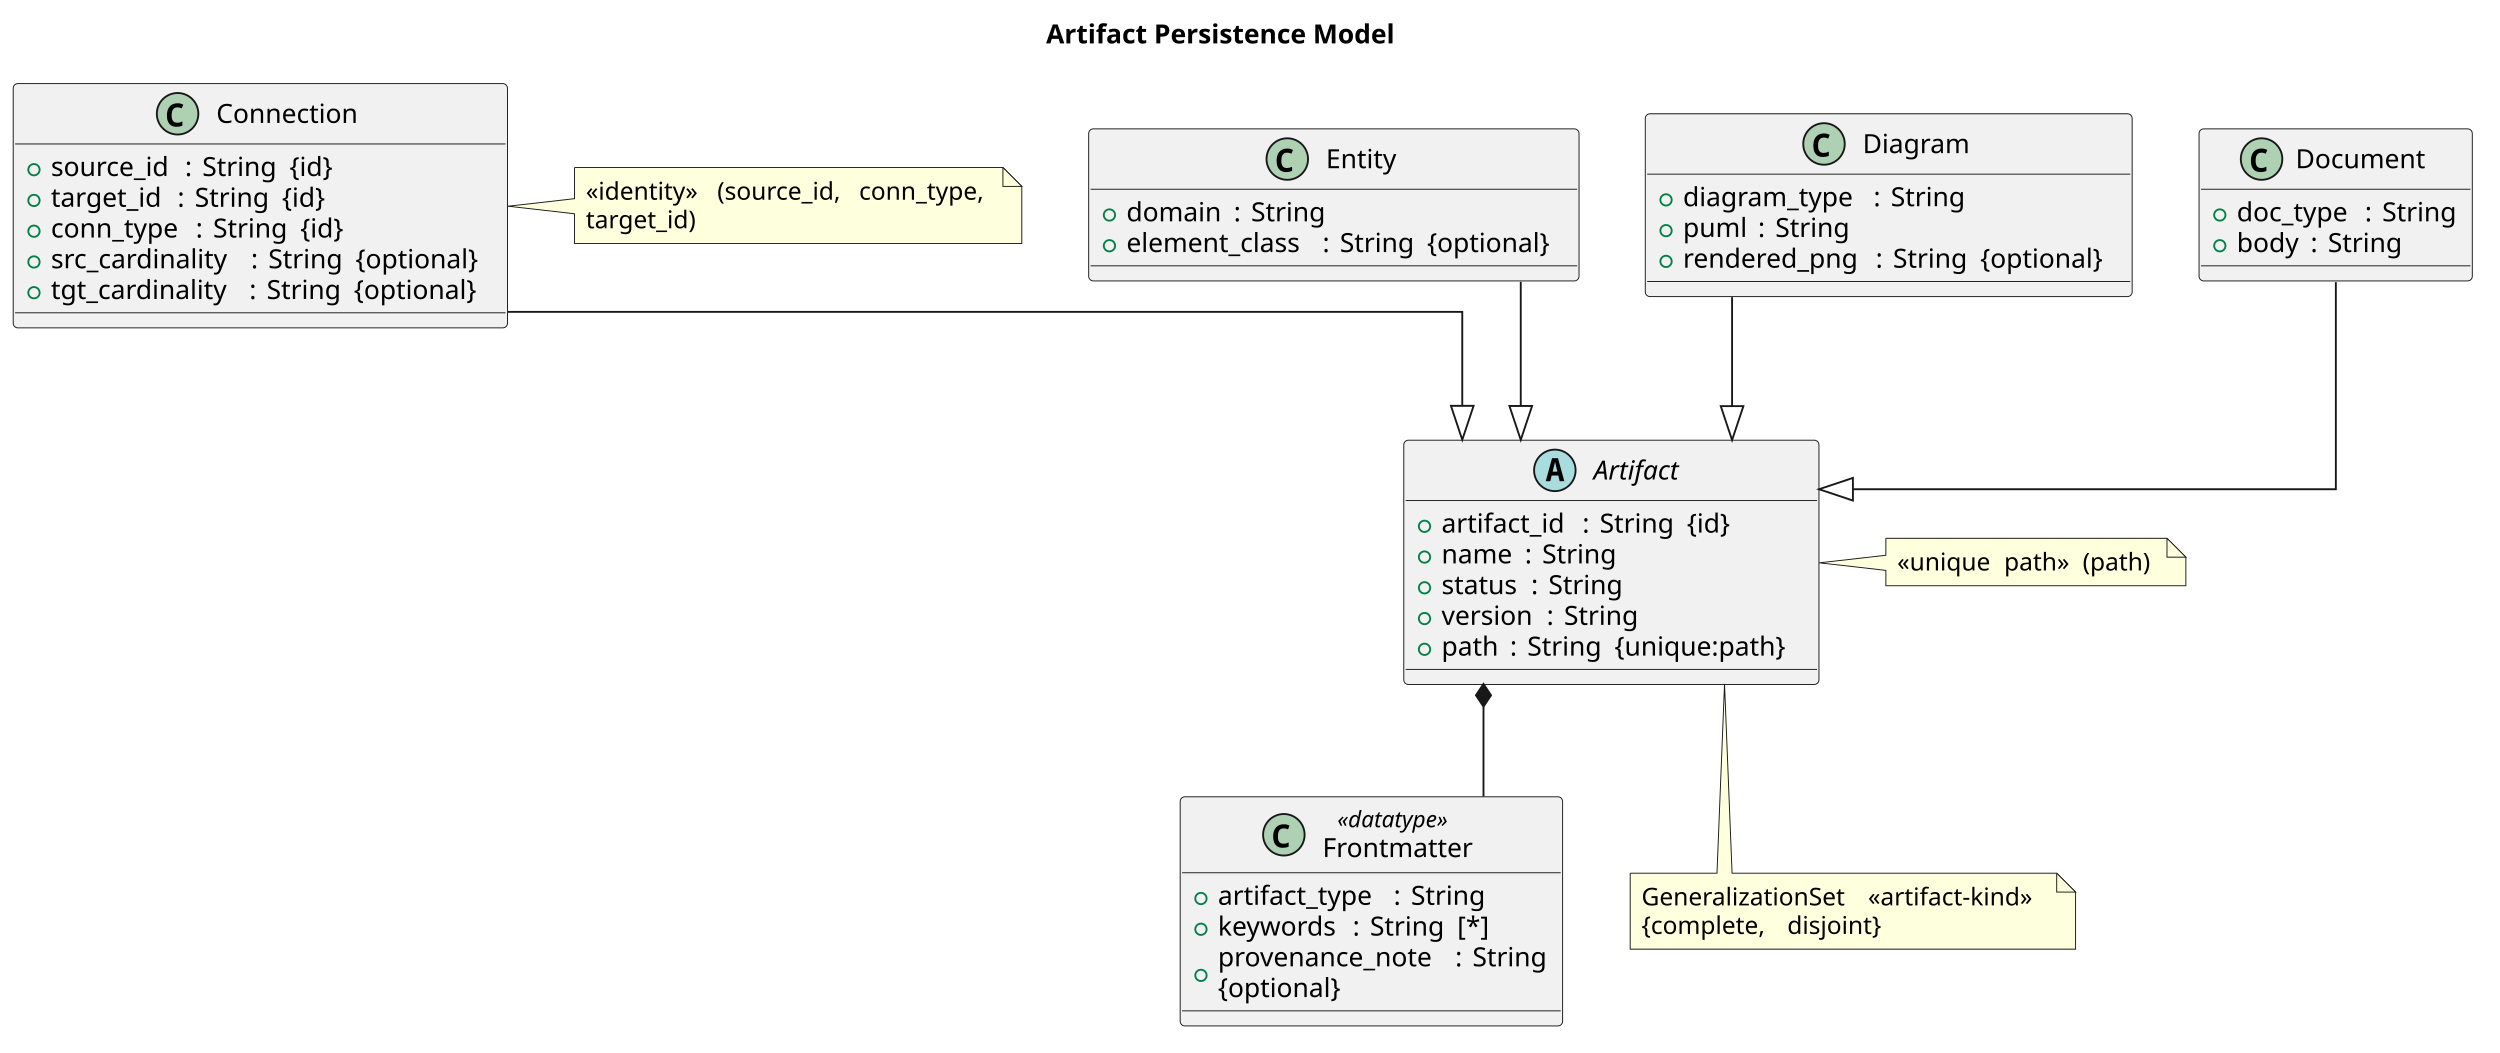
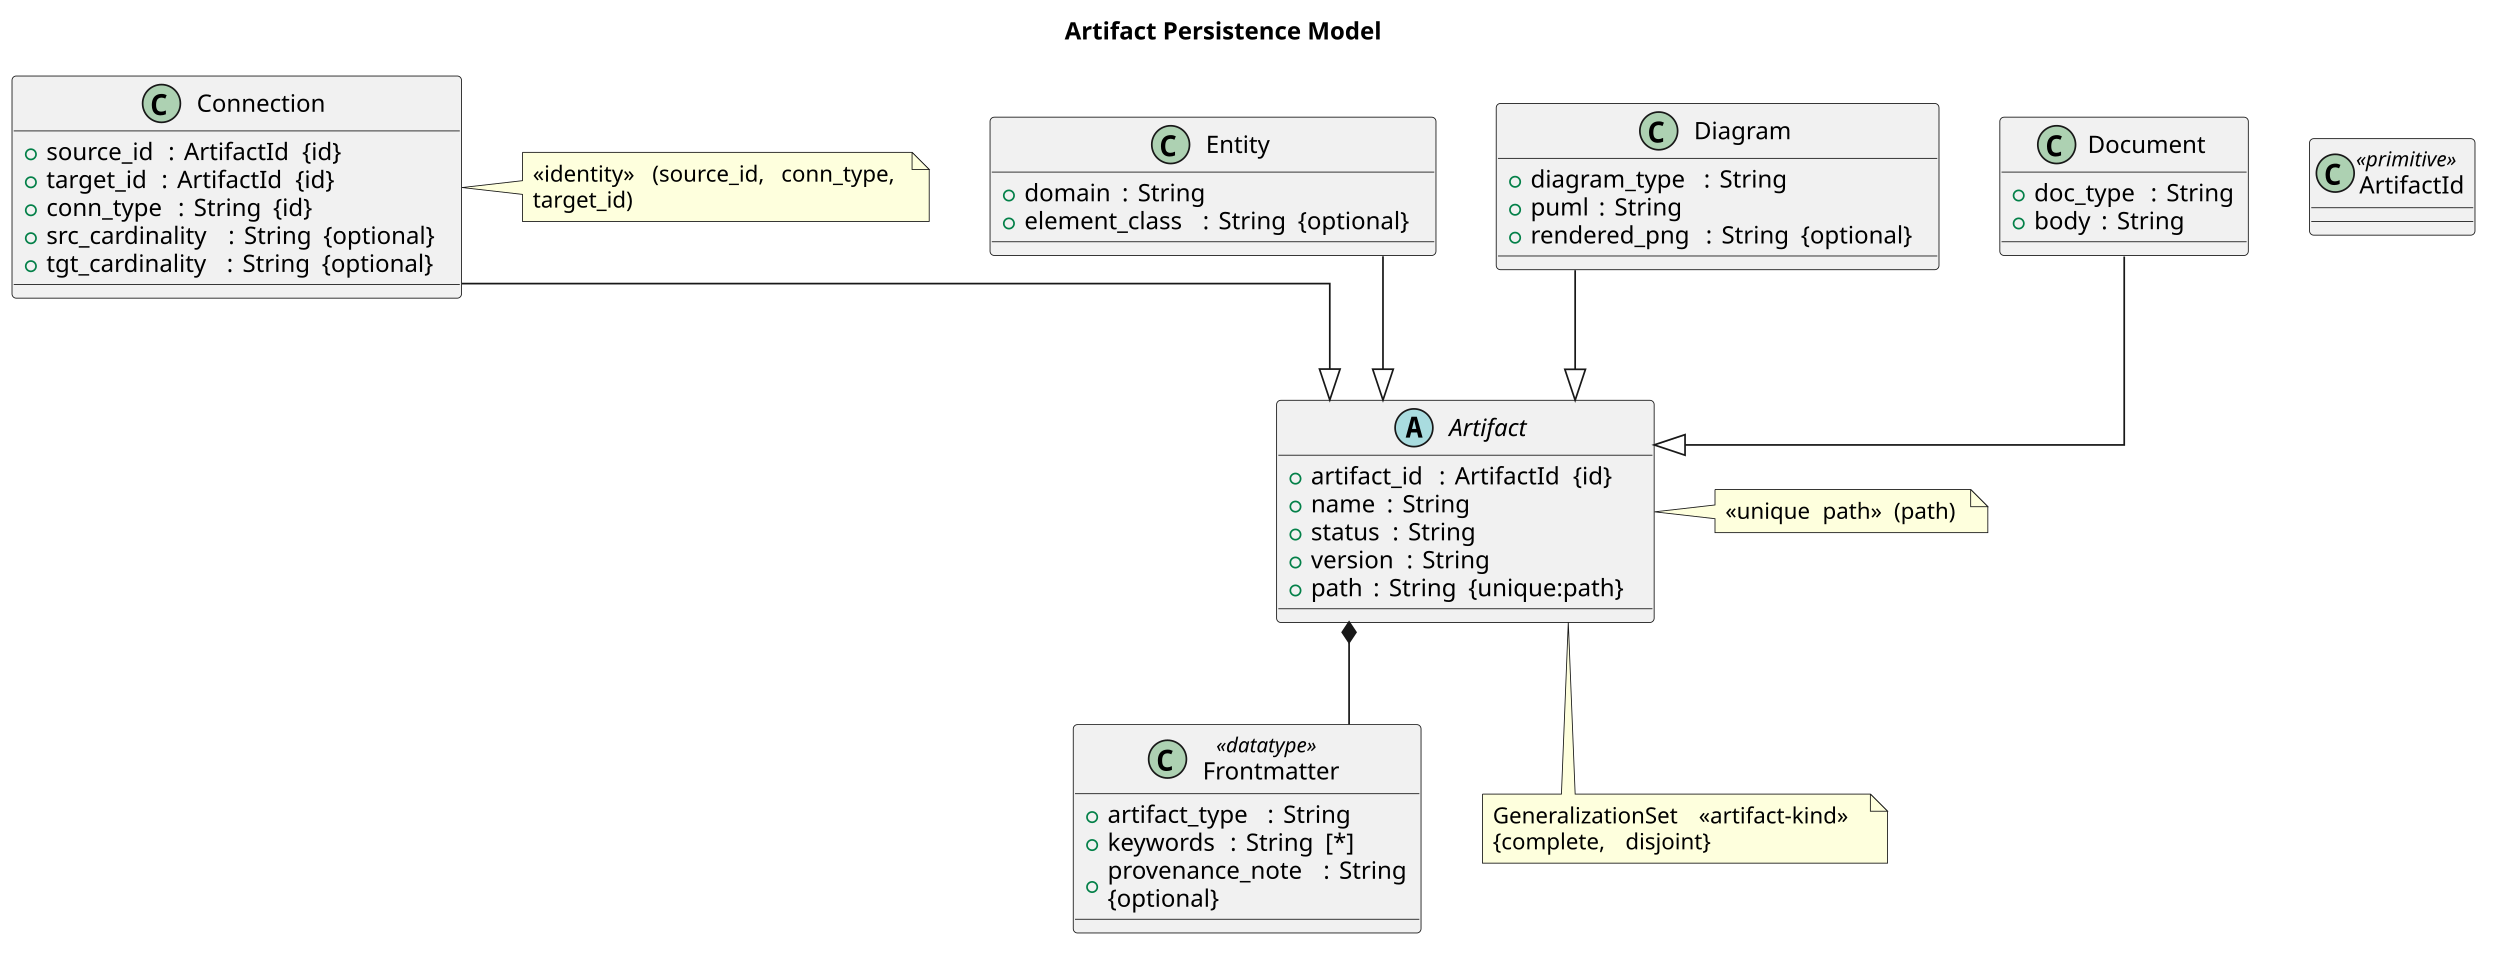
- <svg xmlns="http://www.w3.org/2000/svg" contentStyleType="text/css" data-diagram-type="CLASS" height="558px" preserveAspectRatio="none" style="width:1325px;height:558px;background:#FFFFFF;" version="1.1" viewBox="0 0 1325 558" width="1325px" zoomAndPan="magnify">
+ <svg xmlns="http://www.w3.org/2000/svg" contentStyleType="text/css" data-diagram-type="CLASS" height="558px" preserveAspectRatio="none" style="width:1457px;height:558px;background:#FFFFFF;" version="1.1" viewBox="0 0 1457 558" width="1457px" zoomAndPan="magnify">
  <defs />
  <g>
    <g class="title" data-source-line="1">
-       <text fill="#000000" font-family="sans-serif" font-size="14" font-weight="700" lengthAdjust="spacing" textLength="209.446" x="554.438" y="22.995">Artifact Persistence Model</text>
-     </g>
-     <g class="entity" data-qualified-name="_CLF_1782085920_ShZ_Qq_artifact" data-source-line="6" id="ent0002">
+       <text fill="#000000" font-family="sans-serif" font-size="14" font-weight="700" lengthAdjust="spacing" textLength="209.446" x="620.488" y="22.995">Artifact Persistence Model</text>
+     </g>
+     <g class="entity" data-qualified-name="_CLF_1786983687_foS_lP_artifact_id" data-source-line="6" id="ent0002">
+       <rect fill="#F1F1F1" height="56.266" rx="2.5" ry="2.5" style="stroke:#181818;stroke-width:0.5;" width="96.422" x="1346" y="80.797" />
+       <ellipse cx="1361" cy="100.93" fill="#ADD1B2" rx="11" ry="11" style="stroke:#181818;stroke-width:1;" />
+       <path d="M1360.469,107.852 Q1358.719,107.852 1357.578,107.117 Q1356.453,106.367 1355.891,105.023 Q1355.344,103.664 1355.344,101.867 Q1355.344,99.836 1356,98.383 Q1356.656,96.93 1357.938,96.148 Q1359.219,95.367 1361.094,95.367 Q1361.984,95.367 1362.656,95.555 Q1363.328,95.727 1364.016,96.07 L1363.203,98.086 Q1362.578,97.773 1362.031,97.648 Q1361.5,97.523 1361.016,97.523 Q1359.844,97.523 1359.141,98.055 Q1358.438,98.586 1358.141,99.539 Q1357.844,100.492 1357.844,101.758 Q1357.844,103.773 1358.562,104.742 Q1359.281,105.695 1360.875,105.695 Q1361.469,105.695 1362.094,105.539 Q1362.719,105.383 1363.547,105.008 L1363.547,107.227 Q1362.812,107.539 1362.016,107.695 Q1361.234,107.852 1360.469,107.852 Z " fill="#000000" />
+       <text fill="#000000" font-family="sans-serif" font-size="12" font-style="italic" lengthAdjust="spacing" textLength="68.244" x="1373.089" y="96.936">«primitive»</text>
+       <text fill="#000000" font-family="sans-serif" font-size="14" lengthAdjust="spacing" textLength="64.422" x="1375" y="112.761">ArtifactId</text>
+       <line style="stroke:#181818;stroke-width:0.5;" x1="1347" x2="1441.422" y1="121.062" y2="121.062" />
+       <line style="stroke:#181818;stroke-width:0.5;" x1="1347" x2="1441.422" y1="129.062" y2="129.062" />
+     </g>
+     <g class="entity" data-qualified-name="_CLF_1782085920_ShZ_Qq_artifact" data-source-line="9" id="ent0003">
      <rect fill="#F1F1F1" height="129.484" rx="2.5" ry="2.5" style="stroke:#181818;stroke-width:0.5;" width="220.045" x="744" y="233.297" />
      <ellipse cx="824.069" cy="249.297" fill="#A9DCDF" rx="11" ry="11" style="stroke:#181818;stroke-width:1;" />
      <path d="M819.241,255.047 L822.585,242.859 L825.726,242.859 L829.101,255.047 L826.632,255.047 L825.898,252.031 L822.382,252.031 L821.632,255.047 L819.241,255.047 Z M823.648,247 L822.898,250 L825.413,250 L824.694,247 Q824.554,246.422 824.429,245.875 Q824.304,245.312 824.163,244.734 Q824.054,245.312 823.913,245.875 Q823.773,246.422 823.648,247 Z " fill="#000000" />
      <text fill="#000000" font-family="sans-serif" font-size="14" font-style="italic" lengthAdjust="spacing" textLength="51.406" x="844.569" y="254.144">Artifact</text>
      <line style="stroke:#181818;stroke-width:0.5;" x1="745" x2="963.045" y1="265.297" y2="265.297" />
      <g data-visibility-modifier="PUBLIC_FIELD">
        <ellipse cx="755" cy="278.945" fill="none" rx="3" ry="3" style="stroke:#038048;stroke-width:1;" />
      </g>
      <text fill="#000000" font-family="sans-serif" font-size="14" lengthAdjust="spacing" textLength="70.185" x="764" y="282.292">artifact_id</text>
      <text fill="#000000" font-family="sans-serif" font-size="14" lengthAdjust="spacing" textLength="4.45" x="834.185" y="282.292"> </text>
      <text fill="#000000" font-family="sans-serif" font-size="14" lengthAdjust="spacing" textLength="4.717" x="838.635" y="282.292">:</text>
      <text fill="#000000" font-family="sans-serif" font-size="14" lengthAdjust="spacing" textLength="4.45" x="843.352" y="282.292"> </text>
-       <text fill="#000000" font-family="sans-serif" font-size="14" lengthAdjust="spacing" textLength="41.781" x="847.802" y="282.292">String</text>
-       <text fill="#000000" font-family="sans-serif" font-size="14" lengthAdjust="spacing" textLength="4.45" x="889.583" y="282.292"> </text>
-       <text fill="#000000" font-family="sans-serif" font-size="14" lengthAdjust="spacing" textLength="30.591" x="894.033" y="282.292">{id}</text>
+       <text fill="#000000" font-family="sans-serif" font-size="14" lengthAdjust="spacing" textLength="64.422" x="847.802" y="282.292">ArtifactId</text>
+       <text fill="#000000" font-family="sans-serif" font-size="14" lengthAdjust="spacing" textLength="4.45" x="912.224" y="282.292"> </text>
+       <text fill="#000000" font-family="sans-serif" font-size="14" lengthAdjust="spacing" textLength="30.591" x="916.674" y="282.292">{id}</text>
      <g data-visibility-modifier="PUBLIC_FIELD">
        <ellipse cx="755" cy="295.242" fill="none" rx="3" ry="3" style="stroke:#038048;stroke-width:1;" />
      </g>
      <text fill="#000000" font-family="sans-serif" font-size="14" lengthAdjust="spacing" textLength="39.703" x="764" y="298.589">name</text>
      <text fill="#000000" font-family="sans-serif" font-size="14" lengthAdjust="spacing" textLength="4.45" x="803.703" y="298.589"> </text>
      <text fill="#000000" font-family="sans-serif" font-size="14" lengthAdjust="spacing" textLength="4.717" x="808.153" y="298.589">:</text>
      <text fill="#000000" font-family="sans-serif" font-size="14" lengthAdjust="spacing" textLength="4.45" x="812.87" y="298.589"> </text>
      <text fill="#000000" font-family="sans-serif" font-size="14" lengthAdjust="spacing" textLength="41.781" x="817.32" y="298.589">String</text>
      <g data-visibility-modifier="PUBLIC_FIELD">
        <ellipse cx="755" cy="311.539" fill="none" rx="3" ry="3" style="stroke:#038048;stroke-width:1;" />
      </g>
      <text fill="#000000" font-family="sans-serif" font-size="14" lengthAdjust="spacing" textLength="43.019" x="764" y="314.886">status</text>
      <text fill="#000000" font-family="sans-serif" font-size="14" lengthAdjust="spacing" textLength="4.45" x="807.019" y="314.886"> </text>
      <text fill="#000000" font-family="sans-serif" font-size="14" lengthAdjust="spacing" textLength="4.717" x="811.469" y="314.886">:</text>
      <text fill="#000000" font-family="sans-serif" font-size="14" lengthAdjust="spacing" textLength="4.45" x="816.186" y="314.886"> </text>
      <text fill="#000000" font-family="sans-serif" font-size="14" lengthAdjust="spacing" textLength="41.781" x="820.636" y="314.886">String</text>
      <g data-visibility-modifier="PUBLIC_FIELD">
        <ellipse cx="755" cy="327.836" fill="none" rx="3" ry="3" style="stroke:#038048;stroke-width:1;" />
      </g>
      <text fill="#000000" font-family="sans-serif" font-size="14" lengthAdjust="spacing" textLength="51.276" x="764" y="331.183">version</text>
      <text fill="#000000" font-family="sans-serif" font-size="14" lengthAdjust="spacing" textLength="4.45" x="815.276" y="331.183"> </text>
      <text fill="#000000" font-family="sans-serif" font-size="14" lengthAdjust="spacing" textLength="4.717" x="819.727" y="331.183">:</text>
      <text fill="#000000" font-family="sans-serif" font-size="14" lengthAdjust="spacing" textLength="4.45" x="824.443" y="331.183"> </text>
      <text fill="#000000" font-family="sans-serif" font-size="14" lengthAdjust="spacing" textLength="41.781" x="828.894" y="331.183">String</text>
      <g data-visibility-modifier="PUBLIC_FIELD">
        <ellipse cx="755" cy="344.133" fill="none" rx="3" ry="3" style="stroke:#038048;stroke-width:1;" />
      </g>
      <text fill="#000000" font-family="sans-serif" font-size="14" lengthAdjust="spacing" textLength="31.828" x="764" y="347.479">path</text>
      <text fill="#000000" font-family="sans-serif" font-size="14" lengthAdjust="spacing" textLength="4.45" x="795.828" y="347.479"> </text>
      <text fill="#000000" font-family="sans-serif" font-size="14" lengthAdjust="spacing" textLength="4.717" x="800.278" y="347.479">:</text>
      <text fill="#000000" font-family="sans-serif" font-size="14" lengthAdjust="spacing" textLength="4.45" x="804.995" y="347.479"> </text>
      <text fill="#000000" font-family="sans-serif" font-size="14" lengthAdjust="spacing" textLength="41.781" x="809.445" y="347.479">String</text>
      <text fill="#000000" font-family="sans-serif" font-size="14" lengthAdjust="spacing" textLength="4.45" x="851.227" y="347.479"> </text>
      <text fill="#000000" font-family="sans-serif" font-size="14" lengthAdjust="spacing" textLength="102.368" x="855.677" y="347.479">{unique:path}</text>
      <line style="stroke:#181818;stroke-width:0.5;" x1="745" x2="963.045" y1="354.781" y2="354.781" />
    </g>
-     <g class="entity" data-qualified-name="GMN3" data-source-line="14" id="ent0004">
+     <g class="entity" data-qualified-name="GMN4" data-source-line="17" id="ent0005">
      <path d="M999.5,285.297 L999.5,294.297 L964.19,298.297 L999.5,302.297 L999.5,310.43 A0,0 0 0 0 999.5,310.43 L1158.504,310.43 A0,0 0 0 0 1158.504,310.43 L1158.504,295.297 L1148.504,285.297 L999.5,285.297 A0,0 0 0 0 999.5,285.297" fill="#FEFFDD" style="stroke:#181818;stroke-width:0.5;" />
      <path d="M1148.504,285.297 L1148.504,295.297 L1158.504,295.297 L1148.504,285.297" fill="#FEFFDD" style="stroke:#181818;stroke-width:0.5;" />
      <text fill="#000000" font-family="sans-serif" font-size="13" lengthAdjust="spacing" textLength="52.533" x="1005.5" y="302.364">«unique</text>
      <text fill="#000000" font-family="sans-serif" font-size="13" lengthAdjust="spacing" textLength="4.132" x="1058.033" y="302.364"> </text>
      <text fill="#000000" font-family="sans-serif" font-size="13" lengthAdjust="spacing" textLength="37.508" x="1062.166" y="302.364">path»</text>
      <text fill="#000000" font-family="sans-serif" font-size="13" lengthAdjust="spacing" textLength="4.132" x="1099.674" y="302.364"> </text>
      <text fill="#000000" font-family="sans-serif" font-size="13" lengthAdjust="spacing" textLength="39.698" x="1103.806" y="302.364">(path)</text>
    </g>
-     <g class="entity" data-qualified-name="_CLF_1782085920_wrZtUi_entity" data-source-line="17" id="ent0006">
+     <g class="entity" data-qualified-name="_CLF_1782085920_wrZtUi_entity" data-source-line="20" id="ent0007">
      <rect fill="#F1F1F1" height="80.594" rx="2.5" ry="2.5" style="stroke:#181818;stroke-width:0.5;" width="259.885" x="577" y="68.297" />
      <ellipse cx="682.256" cy="84.297" fill="#ADD1B2" rx="11" ry="11" style="stroke:#181818;stroke-width:1;" />
      <path d="M681.725,91.219 Q679.975,91.219 678.835,90.484 Q677.71,89.734 677.147,88.391 Q676.6,87.031 676.6,85.234 Q676.6,83.203 677.256,81.75 Q677.913,80.297 679.194,79.516 Q680.475,78.734 682.35,78.734 Q683.241,78.734 683.913,78.922 Q684.585,79.094 685.272,79.438 L684.46,81.453 Q683.835,81.141 683.288,81.016 Q682.756,80.891 682.272,80.891 Q681.1,80.891 680.397,81.422 Q679.694,81.953 679.397,82.906 Q679.1,83.859 679.1,85.125 Q679.1,87.141 679.819,88.109 Q680.538,89.062 682.131,89.062 Q682.725,89.062 683.35,88.906 Q683.975,88.75 684.803,88.375 L684.803,90.594 Q684.069,90.906 683.272,91.062 Q682.491,91.219 681.725,91.219 Z " fill="#000000" />
      <text fill="#000000" font-family="sans-serif" font-size="14" lengthAdjust="spacing" textLength="40.872" x="702.756" y="89.144">Entity</text>
      <line style="stroke:#181818;stroke-width:0.5;" x1="578" x2="835.885" y1="100.297" y2="100.297" />
      <g data-visibility-modifier="PUBLIC_FIELD">
        <ellipse cx="588" cy="113.945" fill="none" rx="3" ry="3" style="stroke:#038048;stroke-width:1;" />
      </g>
      <text fill="#000000" font-family="sans-serif" font-size="14" lengthAdjust="spacing" textLength="52.432" x="597" y="117.292">domain</text>
      <text fill="#000000" font-family="sans-serif" font-size="14" lengthAdjust="spacing" textLength="4.45" x="649.432" y="117.292"> </text>
      <text fill="#000000" font-family="sans-serif" font-size="14" lengthAdjust="spacing" textLength="4.717" x="653.882" y="117.292">:</text>
      <text fill="#000000" font-family="sans-serif" font-size="14" lengthAdjust="spacing" textLength="4.45" x="658.599" y="117.292"> </text>
      <text fill="#000000" font-family="sans-serif" font-size="14" lengthAdjust="spacing" textLength="41.781" x="663.049" y="117.292">String</text>
      <g data-visibility-modifier="PUBLIC_FIELD">
        <ellipse cx="588" cy="130.242" fill="none" rx="3" ry="3" style="stroke:#038048;stroke-width:1;" />
      </g>
      <text fill="#000000" font-family="sans-serif" font-size="14" lengthAdjust="spacing" textLength="99.483" x="597" y="133.589">element_class</text>
      <text fill="#000000" font-family="sans-serif" font-size="14" lengthAdjust="spacing" textLength="4.45" x="696.483" y="133.589"> </text>
      <text fill="#000000" font-family="sans-serif" font-size="14" lengthAdjust="spacing" textLength="4.717" x="700.934" y="133.589">:</text>
      <text fill="#000000" font-family="sans-serif" font-size="14" lengthAdjust="spacing" textLength="4.45" x="705.65" y="133.589"> </text>
      <text fill="#000000" font-family="sans-serif" font-size="14" lengthAdjust="spacing" textLength="41.781" x="710.101" y="133.589">String</text>
      <text fill="#000000" font-family="sans-serif" font-size="14" lengthAdjust="spacing" textLength="4.45" x="751.882" y="133.589"> </text>
      <text fill="#000000" font-family="sans-serif" font-size="14" lengthAdjust="spacing" textLength="74.553" x="756.332" y="133.589">{optional}</text>
      <line style="stroke:#181818;stroke-width:0.5;" x1="578" x2="835.885" y1="140.891" y2="140.891" />
    </g>
-     <g class="entity" data-qualified-name="_CLF_1782085920_LEgkrJ_connection" data-source-line="22" id="ent0007">
+     <g class="entity" data-qualified-name="_CLF_1782085920_LEgkrJ_connection" data-source-line="25" id="ent0008">
      <rect fill="#F1F1F1" height="129.484" rx="2.5" ry="2.5" style="stroke:#181818;stroke-width:0.5;" width="261.963" x="7" y="44.297" />
      <ellipse cx="94.124" cy="60.297" fill="#ADD1B2" rx="11" ry="11" style="stroke:#181818;stroke-width:1;" />
      <path d="M93.593,67.219 Q91.843,67.219 90.702,66.484 Q89.577,65.734 89.015,64.391 Q88.468,63.031 88.468,61.234 Q88.468,59.203 89.124,57.75 Q89.78,56.297 91.061,55.516 Q92.343,54.734 94.218,54.734 Q95.108,54.734 95.78,54.922 Q96.452,55.094 97.14,55.438 L96.327,57.453 Q95.702,57.141 95.155,57.016 Q94.624,56.891 94.14,56.891 Q92.968,56.891 92.265,57.422 Q91.561,57.953 91.265,58.906 Q90.968,59.859 90.968,61.125 Q90.968,63.141 91.686,64.109 Q92.405,65.062 93.999,65.062 Q94.593,65.062 95.218,64.906 Q95.843,64.75 96.671,64.375 L96.671,66.594 Q95.936,66.906 95.14,67.062 Q94.358,67.219 93.593,67.219 Z " fill="#000000" />
      <text fill="#000000" font-family="sans-serif" font-size="14" lengthAdjust="spacing" textLength="79.215" x="114.624" y="65.144">Connection</text>
      <line style="stroke:#181818;stroke-width:0.5;" x1="8" x2="267.963" y1="76.297" y2="76.297" />
      <g data-visibility-modifier="PUBLIC_FIELD">
        <ellipse cx="18" cy="89.945" fill="none" rx="3" ry="3" style="stroke:#038048;stroke-width:1;" />
      </g>
      <text fill="#000000" font-family="sans-serif" font-size="14" lengthAdjust="spacing" textLength="66.575" x="27" y="93.292">source_id</text>
      <text fill="#000000" font-family="sans-serif" font-size="14" lengthAdjust="spacing" textLength="4.45" x="93.575" y="93.292"> </text>
      <text fill="#000000" font-family="sans-serif" font-size="14" lengthAdjust="spacing" textLength="4.717" x="98.025" y="93.292">:</text>
      <text fill="#000000" font-family="sans-serif" font-size="14" lengthAdjust="spacing" textLength="4.45" x="102.742" y="93.292"> </text>
-       <text fill="#000000" font-family="sans-serif" font-size="14" lengthAdjust="spacing" textLength="41.781" x="107.192" y="93.292">String</text>
-       <text fill="#000000" font-family="sans-serif" font-size="14" lengthAdjust="spacing" textLength="4.45" x="148.974" y="93.292"> </text>
-       <text fill="#000000" font-family="sans-serif" font-size="14" lengthAdjust="spacing" textLength="30.591" x="153.424" y="93.292">{id}</text>
+       <text fill="#000000" font-family="sans-serif" font-size="14" lengthAdjust="spacing" textLength="64.422" x="107.192" y="93.292">ArtifactId</text>
+       <text fill="#000000" font-family="sans-serif" font-size="14" lengthAdjust="spacing" textLength="4.45" x="171.614" y="93.292"> </text>
+       <text fill="#000000" font-family="sans-serif" font-size="14" lengthAdjust="spacing" textLength="30.591" x="176.065" y="93.292">{id}</text>
      <g data-visibility-modifier="PUBLIC_FIELD">
        <ellipse cx="18" cy="106.242" fill="none" rx="3" ry="3" style="stroke:#038048;stroke-width:1;" />
      </g>
      <text fill="#000000" font-family="sans-serif" font-size="14" lengthAdjust="spacing" textLength="62.59" x="27" y="109.589">target_id</text>
      <text fill="#000000" font-family="sans-serif" font-size="14" lengthAdjust="spacing" textLength="4.45" x="89.59" y="109.589"> </text>
      <text fill="#000000" font-family="sans-serif" font-size="14" lengthAdjust="spacing" textLength="4.717" x="94.04" y="109.589">:</text>
      <text fill="#000000" font-family="sans-serif" font-size="14" lengthAdjust="spacing" textLength="4.45" x="98.757" y="109.589"> </text>
-       <text fill="#000000" font-family="sans-serif" font-size="14" lengthAdjust="spacing" textLength="41.781" x="103.207" y="109.589">String</text>
-       <text fill="#000000" font-family="sans-serif" font-size="14" lengthAdjust="spacing" textLength="4.45" x="144.988" y="109.589"> </text>
-       <text fill="#000000" font-family="sans-serif" font-size="14" lengthAdjust="spacing" textLength="30.591" x="149.439" y="109.589">{id}</text>
+       <text fill="#000000" font-family="sans-serif" font-size="14" lengthAdjust="spacing" textLength="64.422" x="103.207" y="109.589">ArtifactId</text>
+       <text fill="#000000" font-family="sans-serif" font-size="14" lengthAdjust="spacing" textLength="4.45" x="167.629" y="109.589"> </text>
+       <text fill="#000000" font-family="sans-serif" font-size="14" lengthAdjust="spacing" textLength="30.591" x="172.079" y="109.589">{id}</text>
      <g data-visibility-modifier="PUBLIC_FIELD">
        <ellipse cx="18" cy="122.539" fill="none" rx="3" ry="3" style="stroke:#038048;stroke-width:1;" />
      </g>
      <text fill="#000000" font-family="sans-serif" font-size="14" lengthAdjust="spacing" textLength="72.283" x="27" y="125.886">conn_type</text>
      <text fill="#000000" font-family="sans-serif" font-size="14" lengthAdjust="spacing" textLength="4.45" x="99.283" y="125.886"> </text>
      <text fill="#000000" font-family="sans-serif" font-size="14" lengthAdjust="spacing" textLength="4.717" x="103.733" y="125.886">:</text>
      <text fill="#000000" font-family="sans-serif" font-size="14" lengthAdjust="spacing" textLength="4.45" x="108.45" y="125.886"> </text>
      <text fill="#000000" font-family="sans-serif" font-size="14" lengthAdjust="spacing" textLength="41.781" x="112.9" y="125.886">String</text>
      <text fill="#000000" font-family="sans-serif" font-size="14" lengthAdjust="spacing" textLength="4.45" x="154.682" y="125.886"> </text>
      <text fill="#000000" font-family="sans-serif" font-size="14" lengthAdjust="spacing" textLength="30.591" x="159.132" y="125.886">{id}</text>
      <g data-visibility-modifier="PUBLIC_FIELD">
        <ellipse cx="18" cy="138.836" fill="none" rx="3" ry="3" style="stroke:#038048;stroke-width:1;" />
      </g>
      <text fill="#000000" font-family="sans-serif" font-size="14" lengthAdjust="spacing" textLength="101.561" x="27" y="142.183">src_cardinality</text>
      <text fill="#000000" font-family="sans-serif" font-size="14" lengthAdjust="spacing" textLength="4.45" x="128.561" y="142.183"> </text>
      <text fill="#000000" font-family="sans-serif" font-size="14" lengthAdjust="spacing" textLength="4.717" x="133.012" y="142.183">:</text>
      <text fill="#000000" font-family="sans-serif" font-size="14" lengthAdjust="spacing" textLength="4.45" x="137.728" y="142.183"> </text>
      <text fill="#000000" font-family="sans-serif" font-size="14" lengthAdjust="spacing" textLength="41.781" x="142.179" y="142.183">String</text>
      <text fill="#000000" font-family="sans-serif" font-size="14" lengthAdjust="spacing" textLength="4.45" x="183.96" y="142.183"> </text>
      <text fill="#000000" font-family="sans-serif" font-size="14" lengthAdjust="spacing" textLength="74.553" x="188.41" y="142.183">{optional}</text>
      <g data-visibility-modifier="PUBLIC_FIELD">
        <ellipse cx="18" cy="155.133" fill="none" rx="3" ry="3" style="stroke:#038048;stroke-width:1;" />
      </g>
      <text fill="#000000" font-family="sans-serif" font-size="14" lengthAdjust="spacing" textLength="100.68" x="27" y="158.48">tgt_cardinality</text>
      <text fill="#000000" font-family="sans-serif" font-size="14" lengthAdjust="spacing" textLength="4.45" x="127.68" y="158.48"> </text>
      <text fill="#000000" font-family="sans-serif" font-size="14" lengthAdjust="spacing" textLength="4.717" x="132.13" y="158.48">:</text>
      <text fill="#000000" font-family="sans-serif" font-size="14" lengthAdjust="spacing" textLength="4.45" x="136.847" y="158.48"> </text>
      <text fill="#000000" font-family="sans-serif" font-size="14" lengthAdjust="spacing" textLength="41.781" x="141.297" y="158.48">String</text>
      <text fill="#000000" font-family="sans-serif" font-size="14" lengthAdjust="spacing" textLength="4.45" x="183.078" y="158.48"> </text>
      <text fill="#000000" font-family="sans-serif" font-size="14" lengthAdjust="spacing" textLength="74.553" x="187.528" y="158.48">{optional}</text>
      <line style="stroke:#181818;stroke-width:0.5;" x1="8" x2="267.963" y1="165.781" y2="165.781" />
    </g>
-     <g class="entity" data-qualified-name="GMN8" data-source-line="30" id="ent0009">
+     <g class="entity" data-qualified-name="GMN9" data-source-line="33" id="ent0010">
      <path d="M304.5,88.797 L304.5,105.297 L269.24,109.297 L304.5,113.297 L304.5,129.062 A0,0 0 0 0 304.5,129.062 L541.549,129.062 A0,0 0 0 0 541.549,129.062 L541.549,98.797 L531.549,88.797 L304.5,88.797 A0,0 0 0 0 304.5,88.797" fill="#FEFFDD" style="stroke:#181818;stroke-width:0.5;" />
      <path d="M531.549,88.797 L531.549,98.797 L541.549,98.797 L531.549,88.797" fill="#FEFFDD" style="stroke:#181818;stroke-width:0.5;" />
      <text fill="#000000" font-family="sans-serif" font-size="13" lengthAdjust="spacing" textLength="65.508" x="310.5" y="105.864">«identity»</text>
      <text fill="#000000" font-family="sans-serif" font-size="13" lengthAdjust="spacing" textLength="4.132" x="376.008" y="105.864"> </text>
      <text fill="#000000" font-family="sans-serif" font-size="13" lengthAdjust="spacing" textLength="71.024" x="380.14" y="105.864">(source_id,</text>
      <text fill="#000000" font-family="sans-serif" font-size="13" lengthAdjust="spacing" textLength="4.132" x="451.164" y="105.864"> </text>
      <text fill="#000000" font-family="sans-serif" font-size="13" lengthAdjust="spacing" textLength="71.252" x="455.296" y="105.864">conn_type,</text>
      <text fill="#000000" font-family="sans-serif" font-size="13" lengthAdjust="spacing" textLength="63.191" x="310.5" y="120.997">target_id)</text>
    </g>
-     <g class="entity" data-qualified-name="_CLF_1782085920_ntOKAT_diagram" data-source-line="33" id="ent0011">
+     <g class="entity" data-qualified-name="_CLF_1782085920_ntOKAT_diagram" data-source-line="36" id="ent0012">
      <rect fill="#F1F1F1" height="96.891" rx="2.5" ry="2.5" style="stroke:#181818;stroke-width:0.5;" width="258.046" x="872" y="60.297" />
      <ellipse cx="966.719" cy="76.297" fill="#ADD1B2" rx="11" ry="11" style="stroke:#181818;stroke-width:1;" />
      <path d="M966.188,83.219 Q964.438,83.219 963.297,82.484 Q962.172,81.734 961.609,80.391 Q961.062,79.031 961.062,77.234 Q961.062,75.203 961.719,73.75 Q962.375,72.297 963.656,71.516 Q964.938,70.734 966.812,70.734 Q967.703,70.734 968.375,70.922 Q969.047,71.094 969.734,71.438 L968.922,73.453 Q968.297,73.141 967.75,73.016 Q967.219,72.891 966.734,72.891 Q965.562,72.891 964.859,73.422 Q964.156,73.953 963.859,74.906 Q963.562,75.859 963.562,77.125 Q963.562,79.141 964.281,80.109 Q965,81.062 966.594,81.062 Q967.188,81.062 967.812,80.906 Q968.438,80.75 969.266,80.375 L969.266,82.594 Q968.531,82.906 967.734,83.062 Q966.953,83.219 966.188,83.219 Z " fill="#000000" />
      <text fill="#000000" font-family="sans-serif" font-size="14" lengthAdjust="spacing" textLength="60.108" x="987.219" y="81.144">Diagram</text>
      <line style="stroke:#181818;stroke-width:0.5;" x1="873" x2="1129.046" y1="92.297" y2="92.297" />
      <g data-visibility-modifier="PUBLIC_FIELD">
        <ellipse cx="883" cy="105.945" fill="none" rx="3" ry="3" style="stroke:#038048;stroke-width:1;" />
      </g>
      <text fill="#000000" font-family="sans-serif" font-size="14" lengthAdjust="spacing" textLength="96.489" x="892" y="109.292">diagram_type</text>
      <text fill="#000000" font-family="sans-serif" font-size="14" lengthAdjust="spacing" textLength="4.45" x="988.489" y="109.292"> </text>
      <text fill="#000000" font-family="sans-serif" font-size="14" lengthAdjust="spacing" textLength="4.717" x="992.939" y="109.292">:</text>
      <text fill="#000000" font-family="sans-serif" font-size="14" lengthAdjust="spacing" textLength="4.45" x="997.656" y="109.292"> </text>
      <text fill="#000000" font-family="sans-serif" font-size="14" lengthAdjust="spacing" textLength="41.781" x="1002.106" y="109.292">String</text>
      <g data-visibility-modifier="PUBLIC_FIELD">
        <ellipse cx="883" cy="122.242" fill="none" rx="3" ry="3" style="stroke:#038048;stroke-width:1;" />
      </g>
      <text fill="#000000" font-family="sans-serif" font-size="14" lengthAdjust="spacing" textLength="35.287" x="892" y="125.589">puml</text>
      <text fill="#000000" font-family="sans-serif" font-size="14" lengthAdjust="spacing" textLength="4.45" x="927.287" y="125.589"> </text>
      <text fill="#000000" font-family="sans-serif" font-size="14" lengthAdjust="spacing" textLength="4.717" x="931.737" y="125.589">:</text>
      <text fill="#000000" font-family="sans-serif" font-size="14" lengthAdjust="spacing" textLength="4.45" x="936.454" y="125.589"> </text>
      <text fill="#000000" font-family="sans-serif" font-size="14" lengthAdjust="spacing" textLength="41.781" x="940.904" y="125.589">String</text>
      <g data-visibility-modifier="PUBLIC_FIELD">
        <ellipse cx="883" cy="138.539" fill="none" rx="3" ry="3" style="stroke:#038048;stroke-width:1;" />
      </g>
      <text fill="#000000" font-family="sans-serif" font-size="14" lengthAdjust="spacing" textLength="97.644" x="892" y="141.886">rendered_png</text>
      <text fill="#000000" font-family="sans-serif" font-size="14" lengthAdjust="spacing" textLength="4.45" x="989.644" y="141.886"> </text>
      <text fill="#000000" font-family="sans-serif" font-size="14" lengthAdjust="spacing" textLength="4.717" x="994.095" y="141.886">:</text>
      <text fill="#000000" font-family="sans-serif" font-size="14" lengthAdjust="spacing" textLength="4.45" x="998.812" y="141.886"> </text>
      <text fill="#000000" font-family="sans-serif" font-size="14" lengthAdjust="spacing" textLength="41.781" x="1003.262" y="141.886">String</text>
      <text fill="#000000" font-family="sans-serif" font-size="14" lengthAdjust="spacing" textLength="4.45" x="1045.043" y="141.886"> </text>
      <text fill="#000000" font-family="sans-serif" font-size="14" lengthAdjust="spacing" textLength="74.553" x="1049.493" y="141.886">{optional}</text>
      <line style="stroke:#181818;stroke-width:0.5;" x1="873" x2="1129.046" y1="149.188" y2="149.188" />
    </g>
-     <g class="entity" data-qualified-name="_CLF_1782085920_5QwRvq_document" data-source-line="39" id="ent0012">
+     <g class="entity" data-qualified-name="_CLF_1782085920_5QwRvq_document" data-source-line="42" id="ent0013">
      <rect fill="#F1F1F1" height="80.594" rx="2.5" ry="2.5" style="stroke:#181818;stroke-width:0.5;" width="144.822" x="1165.5" y="68.297" />
      <ellipse cx="1198.632" cy="84.297" fill="#ADD1B2" rx="11" ry="11" style="stroke:#181818;stroke-width:1;" />
      <path d="M1198.101,91.219 Q1196.351,91.219 1195.21,90.484 Q1194.085,89.734 1193.523,88.391 Q1192.976,87.031 1192.976,85.234 Q1192.976,83.203 1193.632,81.75 Q1194.288,80.297 1195.569,79.516 Q1196.851,78.734 1198.726,78.734 Q1199.616,78.734 1200.288,78.922 Q1200.96,79.094 1201.648,79.438 L1200.835,81.453 Q1200.21,81.141 1199.663,81.016 Q1199.132,80.891 1198.648,80.891 Q1197.476,80.891 1196.773,81.422 Q1196.069,81.953 1195.773,82.906 Q1195.476,83.859 1195.476,85.125 Q1195.476,87.141 1196.194,88.109 Q1196.913,89.062 1198.507,89.062 Q1199.101,89.062 1199.726,88.906 Q1200.351,88.75 1201.179,88.375 L1201.179,90.594 Q1200.444,90.906 1199.648,91.062 Q1198.866,91.219 1198.101,91.219 Z " fill="#000000" />
      <text fill="#000000" font-family="sans-serif" font-size="14" lengthAdjust="spacing" textLength="72.529" x="1216.661" y="89.144">Document</text>
      <line style="stroke:#181818;stroke-width:0.5;" x1="1166.5" x2="1309.322" y1="100.297" y2="100.297" />
      <g data-visibility-modifier="PUBLIC_FIELD">
        <ellipse cx="1176.5" cy="113.945" fill="none" rx="3" ry="3" style="stroke:#038048;stroke-width:1;" />
      </g>
      <text fill="#000000" font-family="sans-serif" font-size="14" lengthAdjust="spacing" textLength="63.424" x="1185.5" y="117.292">doc_type</text>
      <text fill="#000000" font-family="sans-serif" font-size="14" lengthAdjust="spacing" textLength="4.45" x="1248.924" y="117.292"> </text>
      <text fill="#000000" font-family="sans-serif" font-size="14" lengthAdjust="spacing" textLength="4.717" x="1253.374" y="117.292">:</text>
      <text fill="#000000" font-family="sans-serif" font-size="14" lengthAdjust="spacing" textLength="4.45" x="1258.091" y="117.292"> </text>
      <text fill="#000000" font-family="sans-serif" font-size="14" lengthAdjust="spacing" textLength="41.781" x="1262.541" y="117.292">String</text>
      <g data-visibility-modifier="PUBLIC_FIELD">
        <ellipse cx="1176.5" cy="130.242" fill="none" rx="3" ry="3" style="stroke:#038048;stroke-width:1;" />
      </g>
      <text fill="#000000" font-family="sans-serif" font-size="14" lengthAdjust="spacing" textLength="34.624" x="1185.5" y="133.589">body</text>
      <text fill="#000000" font-family="sans-serif" font-size="14" lengthAdjust="spacing" textLength="4.45" x="1220.124" y="133.589"> </text>
      <text fill="#000000" font-family="sans-serif" font-size="14" lengthAdjust="spacing" textLength="4.717" x="1224.574" y="133.589">:</text>
      <text fill="#000000" font-family="sans-serif" font-size="14" lengthAdjust="spacing" textLength="4.45" x="1229.291" y="133.589"> </text>
      <text fill="#000000" font-family="sans-serif" font-size="14" lengthAdjust="spacing" textLength="41.781" x="1233.741" y="133.589">String</text>
      <line style="stroke:#181818;stroke-width:0.5;" x1="1166.5" x2="1309.322" y1="140.891" y2="140.891" />
    </g>
-     <g class="entity" data-qualified-name="_CLF_1782085920_GKQcVR_frontmatter" data-source-line="44" id="ent0013">
+     <g class="entity" data-qualified-name="_CLF_1782085920_GKQcVR_frontmatter" data-source-line="47" id="ent0014">
      <rect fill="#F1F1F1" height="121.453" rx="2.5" ry="2.5" style="stroke:#181818;stroke-width:0.5;" width="202.682" x="625.5" y="422.297" />
      <ellipse cx="680.44" cy="442.43" fill="#ADD1B2" rx="11" ry="11" style="stroke:#181818;stroke-width:1;" />
      <path d="M679.909,449.352 Q678.159,449.352 677.019,448.617 Q675.894,447.867 675.331,446.523 Q674.784,445.164 674.784,443.367 Q674.784,441.336 675.44,439.883 Q676.097,438.43 677.378,437.648 Q678.659,436.867 680.534,436.867 Q681.425,436.867 682.097,437.055 Q682.769,437.227 683.456,437.57 L682.644,439.586 Q682.019,439.273 681.472,439.148 Q680.94,439.023 680.456,439.023 Q679.284,439.023 678.581,439.555 Q677.878,440.086 677.581,441.039 Q677.284,441.992 677.284,443.258 Q677.284,445.273 678.003,446.242 Q678.722,447.195 680.315,447.195 Q680.909,447.195 681.534,447.039 Q682.159,446.883 682.987,446.508 L682.987,448.727 Q682.253,449.039 681.456,449.195 Q680.675,449.352 679.909,449.352 Z " fill="#000000" />
      <text fill="#000000" font-family="sans-serif" font-size="12" font-style="italic" lengthAdjust="spacing" textLength="68.648" x="708.767" y="438.435">«datatype»</text>
      <text fill="#000000" font-family="sans-serif" font-size="14" lengthAdjust="spacing" textLength="84.301" x="700.94" y="454.261">Frontmatter</text>
      <line style="stroke:#181818;stroke-width:0.5;" x1="626.5" x2="827.182" y1="462.562" y2="462.562" />
      <g data-visibility-modifier="PUBLIC_FIELD">
        <ellipse cx="636.5" cy="476.211" fill="none" rx="3" ry="3" style="stroke:#038048;stroke-width:1;" />
      </g>
      <text fill="#000000" font-family="sans-serif" font-size="14" lengthAdjust="spacing" textLength="88.683" x="645.5" y="479.558">artifact_type</text>
      <text fill="#000000" font-family="sans-serif" font-size="14" lengthAdjust="spacing" textLength="4.45" x="734.183" y="479.558"> </text>
      <text fill="#000000" font-family="sans-serif" font-size="14" lengthAdjust="spacing" textLength="4.717" x="738.633" y="479.558">:</text>
      <text fill="#000000" font-family="sans-serif" font-size="14" lengthAdjust="spacing" textLength="4.45" x="743.35" y="479.558"> </text>
      <text fill="#000000" font-family="sans-serif" font-size="14" lengthAdjust="spacing" textLength="41.781" x="747.8" y="479.558">String</text>
      <g data-visibility-modifier="PUBLIC_FIELD">
        <ellipse cx="636.5" cy="492.508" fill="none" rx="3" ry="3" style="stroke:#038048;stroke-width:1;" />
      </g>
      <text fill="#000000" font-family="sans-serif" font-size="14" lengthAdjust="spacing" textLength="66.958" x="645.5" y="495.854">keywords</text>
      <text fill="#000000" font-family="sans-serif" font-size="14" lengthAdjust="spacing" textLength="4.45" x="712.458" y="495.854"> </text>
      <text fill="#000000" font-family="sans-serif" font-size="14" lengthAdjust="spacing" textLength="4.717" x="716.908" y="495.854">:</text>
      <text fill="#000000" font-family="sans-serif" font-size="14" lengthAdjust="spacing" textLength="4.45" x="721.625" y="495.854"> </text>
      <text fill="#000000" font-family="sans-serif" font-size="14" lengthAdjust="spacing" textLength="41.781" x="726.075" y="495.854">String</text>
      <text fill="#000000" font-family="sans-serif" font-size="14" lengthAdjust="spacing" textLength="4.45" x="767.856" y="495.854"> </text>
      <text fill="#000000" font-family="sans-serif" font-size="14" lengthAdjust="spacing" textLength="17.924" x="772.307" y="495.854">[*]</text>
      <g data-visibility-modifier="PUBLIC_FIELD">
        <ellipse cx="636.5" cy="516.953" fill="none" rx="3" ry="3" style="stroke:#038048;stroke-width:1;" />
      </g>
      <text fill="#000000" font-family="sans-serif" font-size="14" lengthAdjust="spacing" textLength="121.283" x="645.5" y="512.151">provenance_note</text>
      <text fill="#000000" font-family="sans-serif" font-size="14" lengthAdjust="spacing" textLength="4.45" x="766.783" y="512.151"> </text>
      <text fill="#000000" font-family="sans-serif" font-size="14" lengthAdjust="spacing" textLength="4.717" x="771.233" y="512.151">:</text>
      <text fill="#000000" font-family="sans-serif" font-size="14" lengthAdjust="spacing" textLength="4.45" x="775.95" y="512.151"> </text>
      <text fill="#000000" font-family="sans-serif" font-size="14" lengthAdjust="spacing" textLength="41.781" x="780.4" y="512.151">String</text>
      <text fill="#000000" font-family="sans-serif" font-size="14" lengthAdjust="spacing" textLength="74.553" x="645.5" y="528.448">{optional}</text>
      <line style="stroke:#181818;stroke-width:0.5;" x1="626.5" x2="827.182" y1="535.75" y2="535.75" />
    </g>
-     <g class="entity" data-qualified-name="GMN19" data-source-line="56" id="ent0020">
+     <g class="entity" data-qualified-name="GMN20" data-source-line="59" id="ent0021">
      <path d="M864,462.797 L864,503.062 A0,0 0 0 0 864,503.062 L1100.052,503.062 A0,0 0 0 0 1100.052,503.062 L1100.052,472.797 L1090.052,462.797 L918,462.797 L914,362.497 L910,462.797 L864,462.797 A0,0 0 0 0 864,462.797" fill="#FEFFDD" style="stroke:#181818;stroke-width:0.5;" />
      <path d="M1090.052,462.797 L1090.052,472.797 L1100.052,472.797 L1090.052,462.797" fill="#FEFFDD" style="stroke:#181818;stroke-width:0.5;" />
      <text fill="#000000" font-family="sans-serif" font-size="13" lengthAdjust="spacing" textLength="115.883" x="870" y="479.864">GeneralizationSet</text>
      <text fill="#000000" font-family="sans-serif" font-size="13" lengthAdjust="spacing" textLength="4.132" x="985.883" y="479.864"> </text>
      <text fill="#000000" font-family="sans-serif" font-size="13" lengthAdjust="spacing" textLength="95.037" x="990.015" y="479.864">«artifact-kind»</text>
      <text fill="#000000" font-family="sans-serif" font-size="13" lengthAdjust="spacing" textLength="73.125" x="870" y="494.997">{complete,</text>
      <text fill="#000000" font-family="sans-serif" font-size="13" lengthAdjust="spacing" textLength="4.132" x="943.125" y="494.997"> </text>
      <text fill="#000000" font-family="sans-serif" font-size="13" lengthAdjust="spacing" textLength="55.421" x="947.257" y="494.997">disjoint}</text>
    </g>
-     <g class="link" data-entity-1="ent0006" data-entity-2="ent0002" data-link-type="extension" data-source-line="50" id="lnk14">
-       <path codeLine="50" d="M806,149.347 C806,173.747 806,187.367 806,215.157" fill="none" id="_CLF_1782085920_wrZtUi_entity-to-_CLF_1782085920_ShZ_Qq_artifact" style="stroke:#181818;stroke-width:1;" />
+     <g class="link" data-entity-1="ent0007" data-entity-2="ent0003" data-link-type="extension" data-source-line="53" id="lnk15">
+       <path codeLine="53" d="M806,149.347 C806,173.747 806,187.367 806,215.157" fill="none" id="_CLF_1782085920_wrZtUi_entity-to-_CLF_1782085920_ShZ_Qq_artifact" style="stroke:#181818;stroke-width:1;" />
      <polygon fill="none" points="806,233.157,812,215.157,800,215.157,806,233.157" style="stroke:#181818;stroke-width:1;" />
    </g>
-     <g class="link" data-entity-1="ent0007" data-entity-2="ent0002" data-link-type="extension" data-source-line="51" id="lnk15">
-       <path codeLine="51" d="M269.21,165.297 C455.69,165.297 775,165.297 775,165.297 C775,165.297 775,181.467 775,215.097" fill="none" id="_CLF_1782085920_LEgkrJ_connection-to-_CLF_1782085920_ShZ_Qq_artifact" style="stroke:#181818;stroke-width:1;" />
+     <g class="link" data-entity-1="ent0008" data-entity-2="ent0003" data-link-type="extension" data-source-line="54" id="lnk16">
+       <path codeLine="54" d="M269.21,165.297 C455.69,165.297 775,165.297 775,165.297 C775,165.297 775,181.467 775,215.097" fill="none" id="_CLF_1782085920_LEgkrJ_connection-to-_CLF_1782085920_ShZ_Qq_artifact" style="stroke:#181818;stroke-width:1;" />
      <polygon fill="none" points="775,233.097,781,215.097,769,215.097,775,233.097" style="stroke:#181818;stroke-width:1;" />
    </g>
-     <g class="link" data-entity-1="ent0011" data-entity-2="ent0002" data-link-type="extension" data-source-line="52" id="lnk16">
-       <path codeLine="52" d="M918,157.467 C918,180.547 918,190.437 918,215.247" fill="none" id="_CLF_1782085920_ntOKAT_diagram-to-_CLF_1782085920_ShZ_Qq_artifact" style="stroke:#181818;stroke-width:1;" />
+     <g class="link" data-entity-1="ent0012" data-entity-2="ent0003" data-link-type="extension" data-source-line="55" id="lnk17">
+       <path codeLine="55" d="M918,157.467 C918,180.547 918,190.437 918,215.247" fill="none" id="_CLF_1782085920_ntOKAT_diagram-to-_CLF_1782085920_ShZ_Qq_artifact" style="stroke:#181818;stroke-width:1;" />
      <polygon fill="none" points="918,233.247,924,215.247,912,215.247,918,233.247" style="stroke:#181818;stroke-width:1;" />
    </g>
-     <g class="link" data-entity-1="ent0012" data-entity-2="ent0002" data-link-type="extension" data-source-line="53" id="lnk17">
-       <path codeLine="53" d="M1238,149.527 C1238,194.097 1238,259.297 1238,259.297 C1238,259.297 1095.51,259.297 982.04,259.297" fill="none" id="_CLF_1782085920_5QwRvq_document-to-_CLF_1782085920_ShZ_Qq_artifact" style="stroke:#181818;stroke-width:1;" />
+     <g class="link" data-entity-1="ent0013" data-entity-2="ent0003" data-link-type="extension" data-source-line="56" id="lnk18">
+       <path codeLine="56" d="M1238,149.527 C1238,194.097 1238,259.297 1238,259.297 C1238,259.297 1095.51,259.297 982.04,259.297" fill="none" id="_CLF_1782085920_5QwRvq_document-to-_CLF_1782085920_ShZ_Qq_artifact" style="stroke:#181818;stroke-width:1;" />
      <polygon fill="none" points="964.04,259.297,982.04,265.297,982.04,253.297,964.04,259.297" style="stroke:#181818;stroke-width:1;" />
    </g>
-     <g class="link" data-entity-1="ent0002" data-entity-2="ent0013" data-link-type="composition" data-source-line="54" id="lnk18">
-       <path codeLine="54" d="M786.25,374.497 C786.25,393.877 786.25,403.057 786.25,422.167" fill="none" id="_CLF_1782085920_ShZ_Qq_artifact-backto-_CLF_1782085920_GKQcVR_frontmatter" style="stroke:#181818;stroke-width:1;" />
+     <g class="link" data-entity-1="ent0003" data-entity-2="ent0014" data-link-type="composition" data-source-line="57" id="lnk19">
+       <path codeLine="57" d="M786.25,374.497 C786.25,393.877 786.25,403.057 786.25,422.167" fill="none" id="_CLF_1782085920_ShZ_Qq_artifact-backto-_CLF_1782085920_GKQcVR_frontmatter" style="stroke:#181818;stroke-width:1;" />
      <polygon fill="#181818" points="786.25,362.497,782.25,368.497,786.25,374.497,790.25,368.497,786.25,362.497" style="stroke:#181818;stroke-width:1;" />
    </g>
  </g>
</svg>
